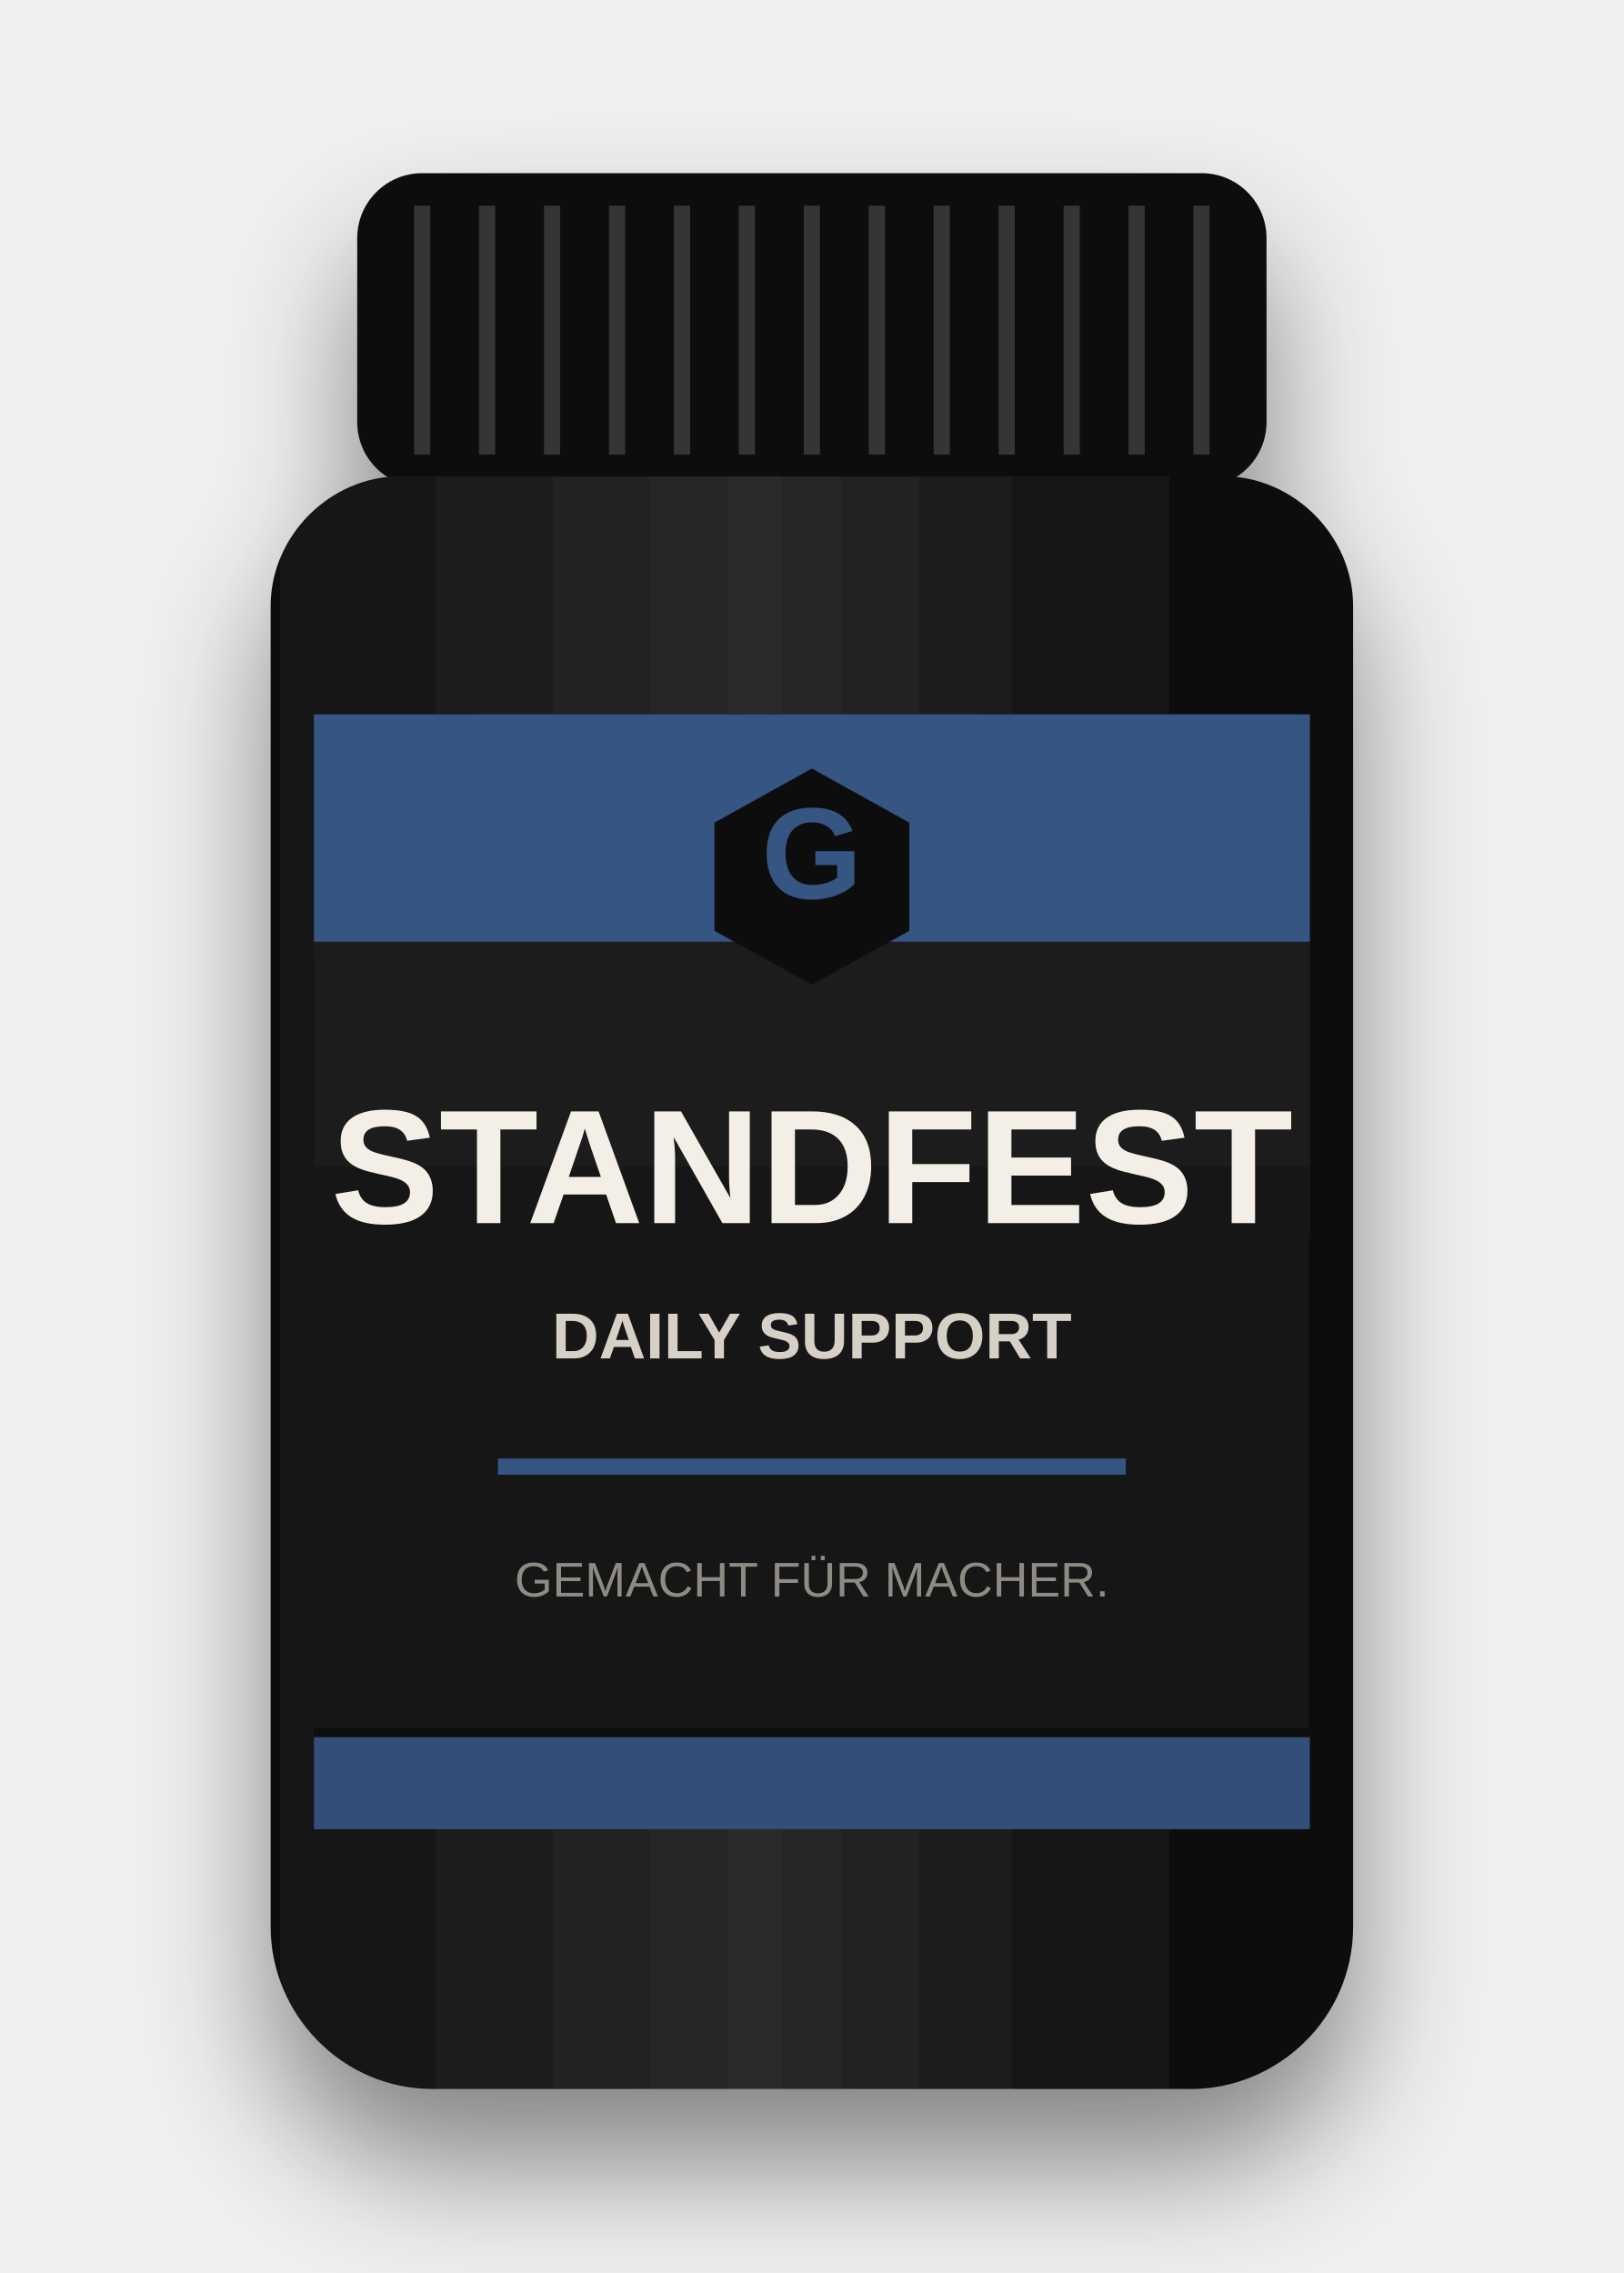
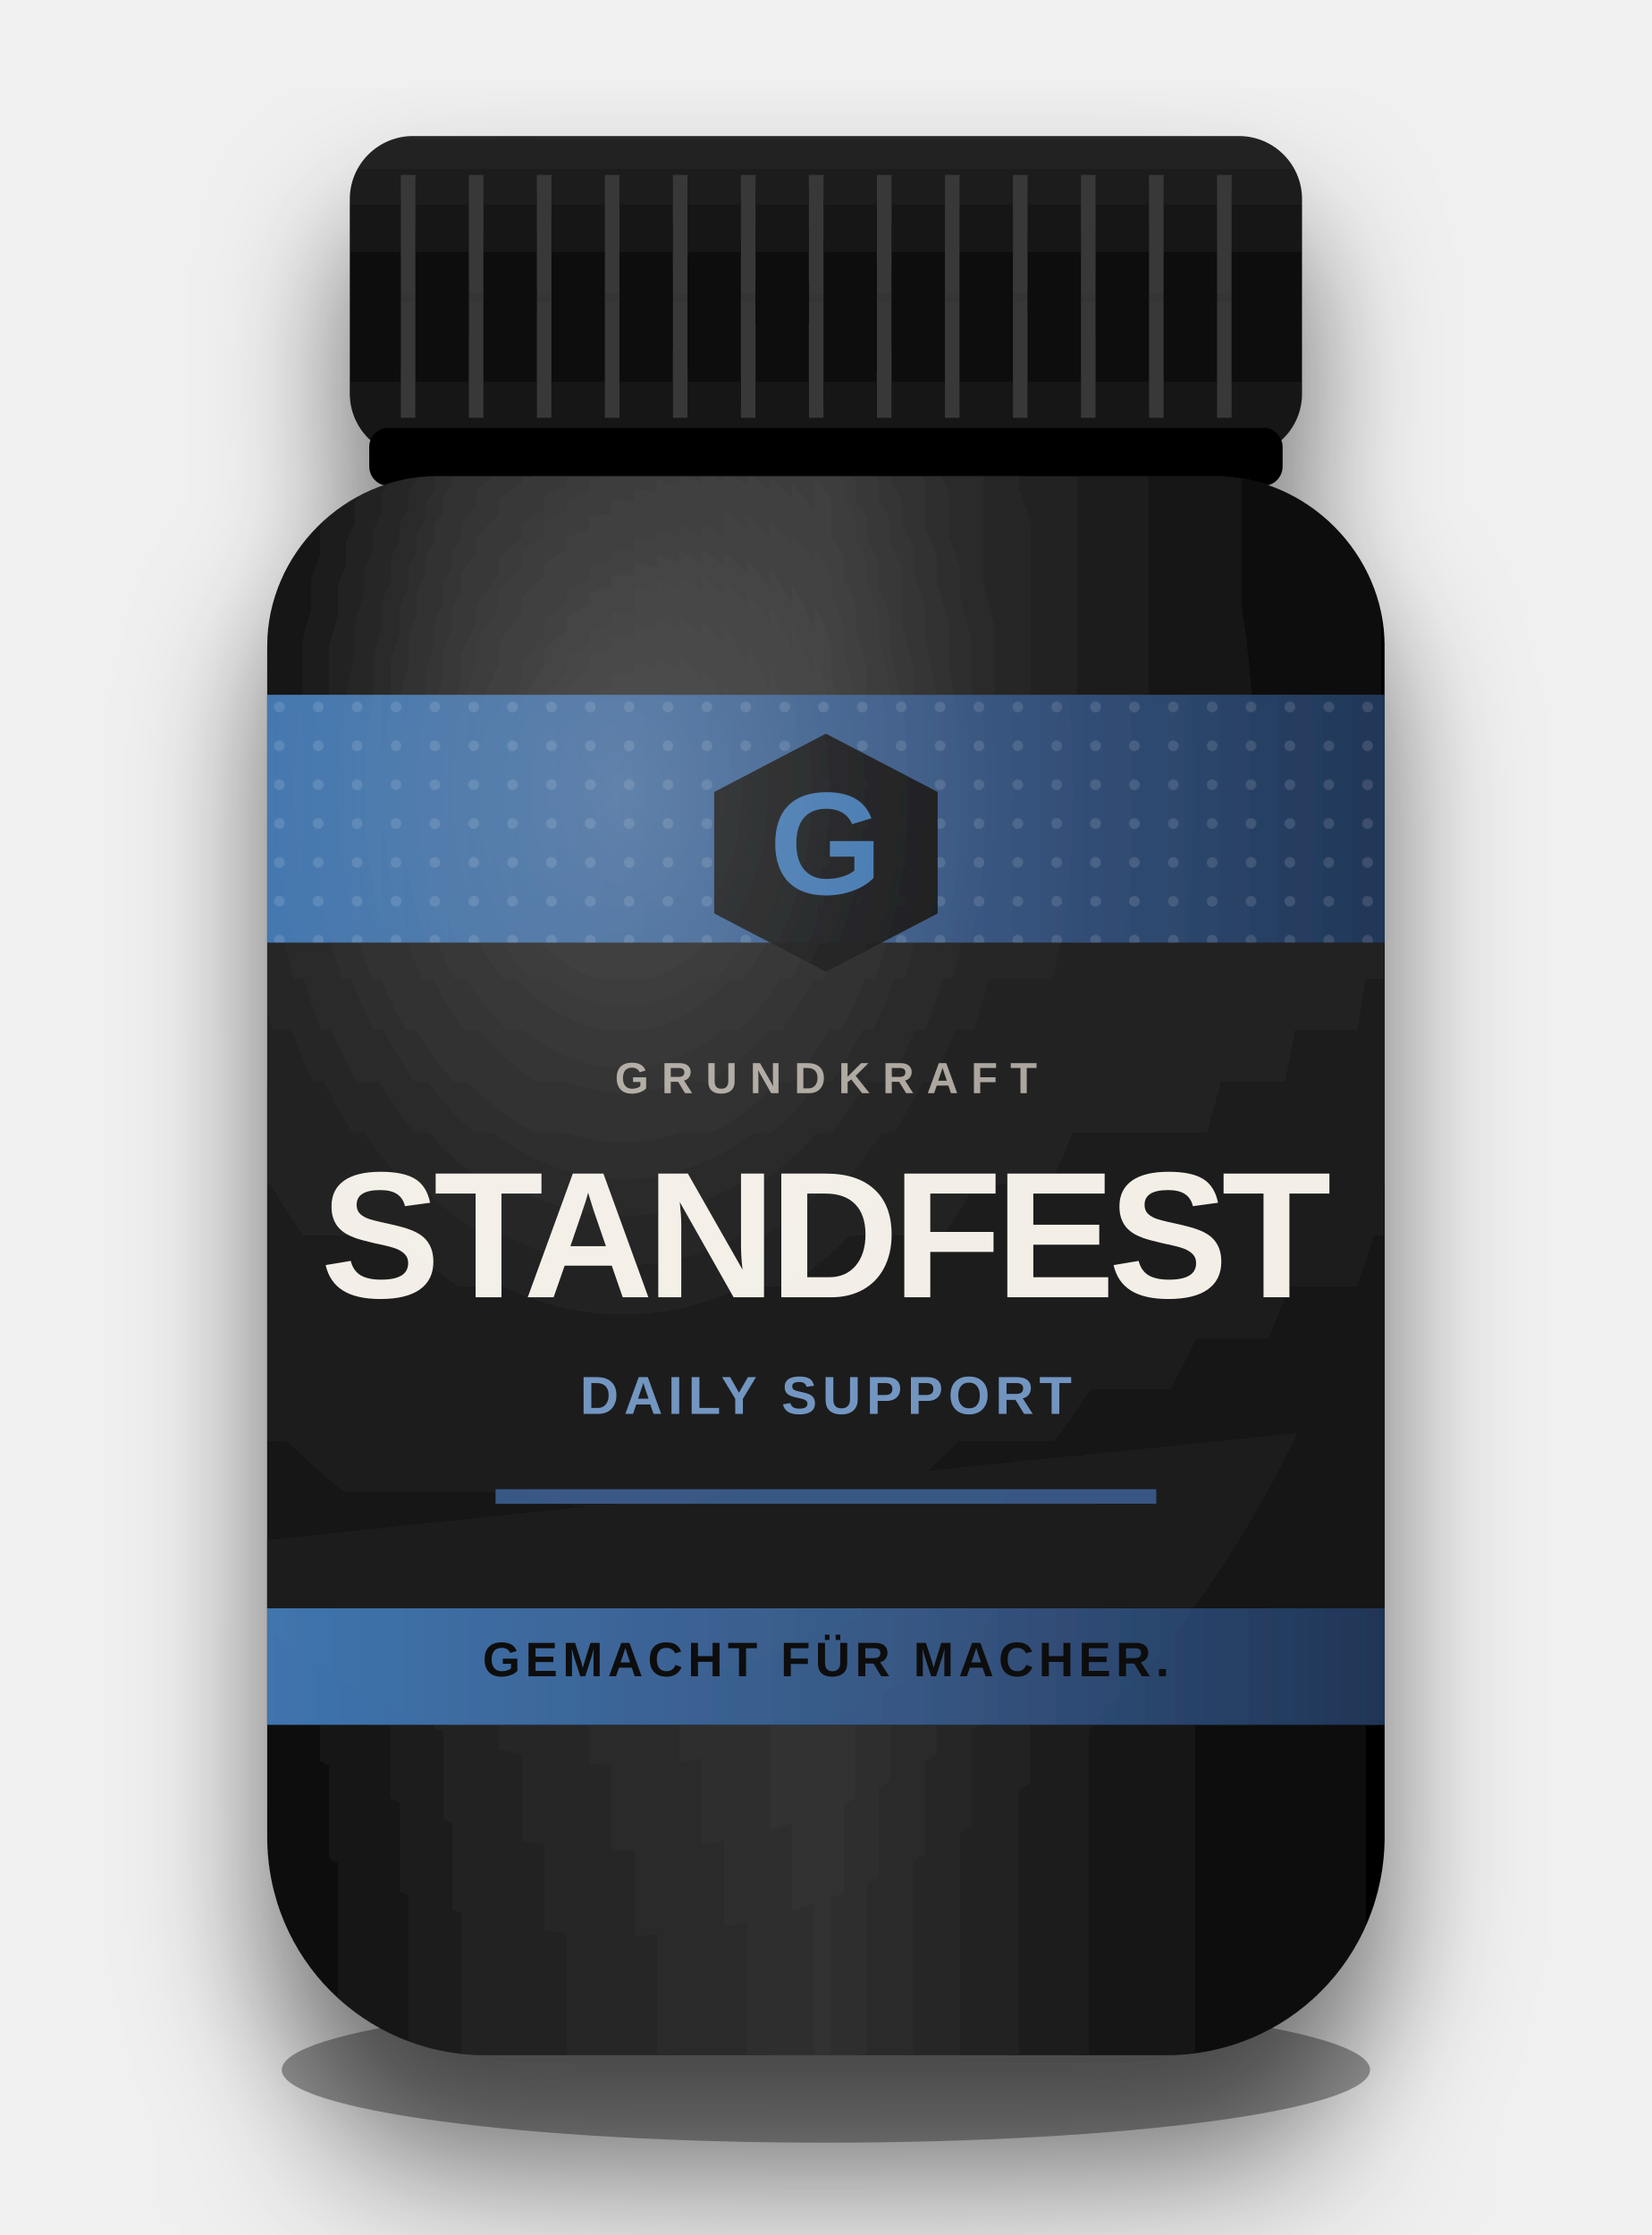
- <svg xmlns="http://www.w3.org/2000/svg" viewBox="0 0 300 420" role="img" aria-labelledby="title desc">
+ <svg xmlns="http://www.w3.org/2000/svg" viewBox="0 0 340 460" role="img" aria-labelledby="title desc">
  <defs>
-     <linearGradient id="body" x1="0" y1="0" x2="1" y2="0">
-       <stop offset="0" stop-color="#111" />
-       <stop offset=".45" stop-color="#2a2a2a" />
-       <stop offset=".72" stop-color="#171717" />
-       <stop offset="1" stop-color="#090909" />
+     <linearGradient id="body" x1="0" x2="1">
+       <stop offset="0" stop-color="#090909" />
+       <stop offset=".18" stop-color="#202020" />
+       <stop offset=".5" stop-color="#303030" />
+       <stop offset=".78" stop-color="#151515" />
+       <stop offset="1" stop-color="#050505" />
    </linearGradient>
-     <linearGradient id="label" x1="0" y1="0" x2="0" y2="1">
-       <stop offset="0" stop-color="#202020" />
+     <linearGradient id="cap" x1="0" x2="0" y2="1">
+       <stop stop-color="#252525" />
+       <stop offset=".5" stop-color="#0a0a0a" />
+       <stop offset="1" stop-color="#181818" />
+     </linearGradient>
+     <linearGradient id="label" x1="0" x2="0" y2="1">
+       <stop stop-color="#242424" />
      <stop offset="1" stop-color="#101010" />
    </linearGradient>
-     <filter id="shadow" x="-30%" y="-20%" width="160%" height="160%">
-       <feDropShadow dx="0" dy="14" stdDeviation="12" flood-color="#000" flood-opacity=".45" />
+     <linearGradient id="accent" x1="0" x2="1">
+       <stop stop-color="#3d73ad" />
+       <stop offset=".58" stop-color="#355582" />
+       <stop offset="1" stop-color="#1f3556" />
+     </linearGradient>
+     <radialGradient id="shine" cx="32%" cy="20%" r="75%">
+       <stop stop-color="#fff" stop-opacity=".2" />
+       <stop offset=".45" stop-color="#fff" stop-opacity=".03" />
+       <stop offset="1" stop-color="#fff" stop-opacity="0" />
+     </radialGradient>
+     <pattern id="dots" width="8" height="8" patternUnits="userSpaceOnUse">
+       <circle cx="1.5" cy="1.5" r="1.1" fill="#fff" opacity=".12" />
+     </pattern>
+     <filter id="shadow" x="-40%" y="-25%" width="180%" height="180%">
+       <feDropShadow dx="0" dy="18" stdDeviation="14" flood-color="#000" flood-opacity=".55" />
    </filter>
  </defs>
  <g filter="url(#shadow)">
-     <rect x="66" y="32" width="168" height="58" rx="12" fill="#0a0a0a" />
-     <g stroke="#353535" stroke-width="3">
-       <path d="M78 38v46M90 38v46M102 38v46M114 38v46M126 38v46M138 38v46M150 38v46M162 38v46M174 38v46M186 38v46M198 38v46M210 38v46M222 38v46" />
+     <ellipse cx="170" cy="426" rx="112" ry="15" fill="#000" opacity=".35" />
+     <rect x="72" y="28" width="196" height="66" rx="13" fill="url(#cap)" />
+     <g stroke="#393939" stroke-width="3" opacity=".95">
+       <path d="M84 36v50M98 36v50M112 36v50M126 36v50M140 36v50M154 36v50M168 36v50M182 36v50M196 36v50M210 36v50M224 36v50M238 36v50M252 36v50" />
    </g>
-     <path d="M74 88h152c13 0 24 11 24 24v244c0 17-14 30-30 30H80c-17 0-30-14-30-30V112c0-13 11-24 24-24z" fill="url(#body)" />
-     <path d="M58 132h184v206H58z" fill="url(#label)" />
-     <path d="M58 132h184v42H58z" fill="#355582" />
-     <path d="M58 321h184v17H58z" fill="#355582" opacity=".92" />
-     <path d="M150 142l18 10v20l-18 10-18-10v-20z" fill="#101010" />
-     <text x="150" y="166" text-anchor="middle" fill="#355582" font-size="24" font-family="Arial,Helvetica,sans-serif" font-weight="900">G</text>
-     <text x="150" y="226" text-anchor="middle" fill="#F3EFE7" font-size="30" font-family="Arial Narrow,Arial,Helvetica,sans-serif" font-weight="900">STANDFEST</text>
-     <text x="150" y="251" text-anchor="middle" fill="#D6D0C7" font-size="12" font-family="Arial,Helvetica,sans-serif" font-weight="700">DAILY SUPPORT</text>
-     <line x1="92" y1="271" x2="208" y2="271" stroke="#355582" stroke-width="3" />
-     <text x="150" y="295" text-anchor="middle" fill="#8F8A83" font-size="9" font-family="Arial,Helvetica,sans-serif">GEMACHT FÜR MACHER.</text>
+     <rect x="76" y="88" width="188" height="12" rx="4" fill="#050505" />
+     <path d="M90 98h160c19 0 35 16 35 35v245c0 25-20 45-45 45H100c-25 0-45-20-45-45V133c0-19 16-35 35-35z" fill="url(#body)" />
+     <path d="M55 143h230v212H55z" fill="url(#label)" />
+     <path d="M55 143h230v51H55z" fill="url(#accent)" />
+     <path d="M55 143h230v51H55z" fill="url(#dots)" />
+     <path d="M55 331h230v24H55z" fill="url(#accent)" />
+     <path d="M55 317l230-24v38H55z" fill="#191919" />
+     <path d="M170 151l23 12v25l-23 12-23-12v-25z" fill="#111" opacity=".96" />
+     <text x="170" y="184" text-anchor="middle" fill="#3d73ad" font-family="Arial Black,Arial,sans-serif" font-size="30" font-weight="900">G</text>
+     <text x="170" y="225" text-anchor="middle" fill="#aaa49c" font-family="Arial,Helvetica,sans-serif" font-size="9" font-weight="700" letter-spacing="2.6">GRUNDKRAFT</text>
+     <text x="170" y="267" text-anchor="middle" fill="#f3efe7" font-family="Arial Narrow,Arial,Helvetica,sans-serif" font-size="37" font-weight="900" letter-spacing="-1.4">STANDFEST</text>
+     <text x="170" y="291" text-anchor="middle" fill="#6f93bf" font-family="Arial,Helvetica,sans-serif" font-size="11" font-weight="800" letter-spacing="1.1">DAILY SUPPORT</text>
+     <line x1="102" y1="308" x2="238" y2="308" stroke="#355582" stroke-width="3" />
+     <text x="170" y="345" text-anchor="middle" fill="#0b0b0b" font-family="Arial,Helvetica,sans-serif" font-size="10" font-weight="900" letter-spacing="1">GEMACHT FÜR MACHER.</text>
+     <path d="M90 98h160c19 0 35 16 35 35v245c0 25-20 45-45 45H100c-25 0-45-20-45-45V133c0-19 16-35 35-35z" fill="url(#shine)" />
  </g>
</svg>
